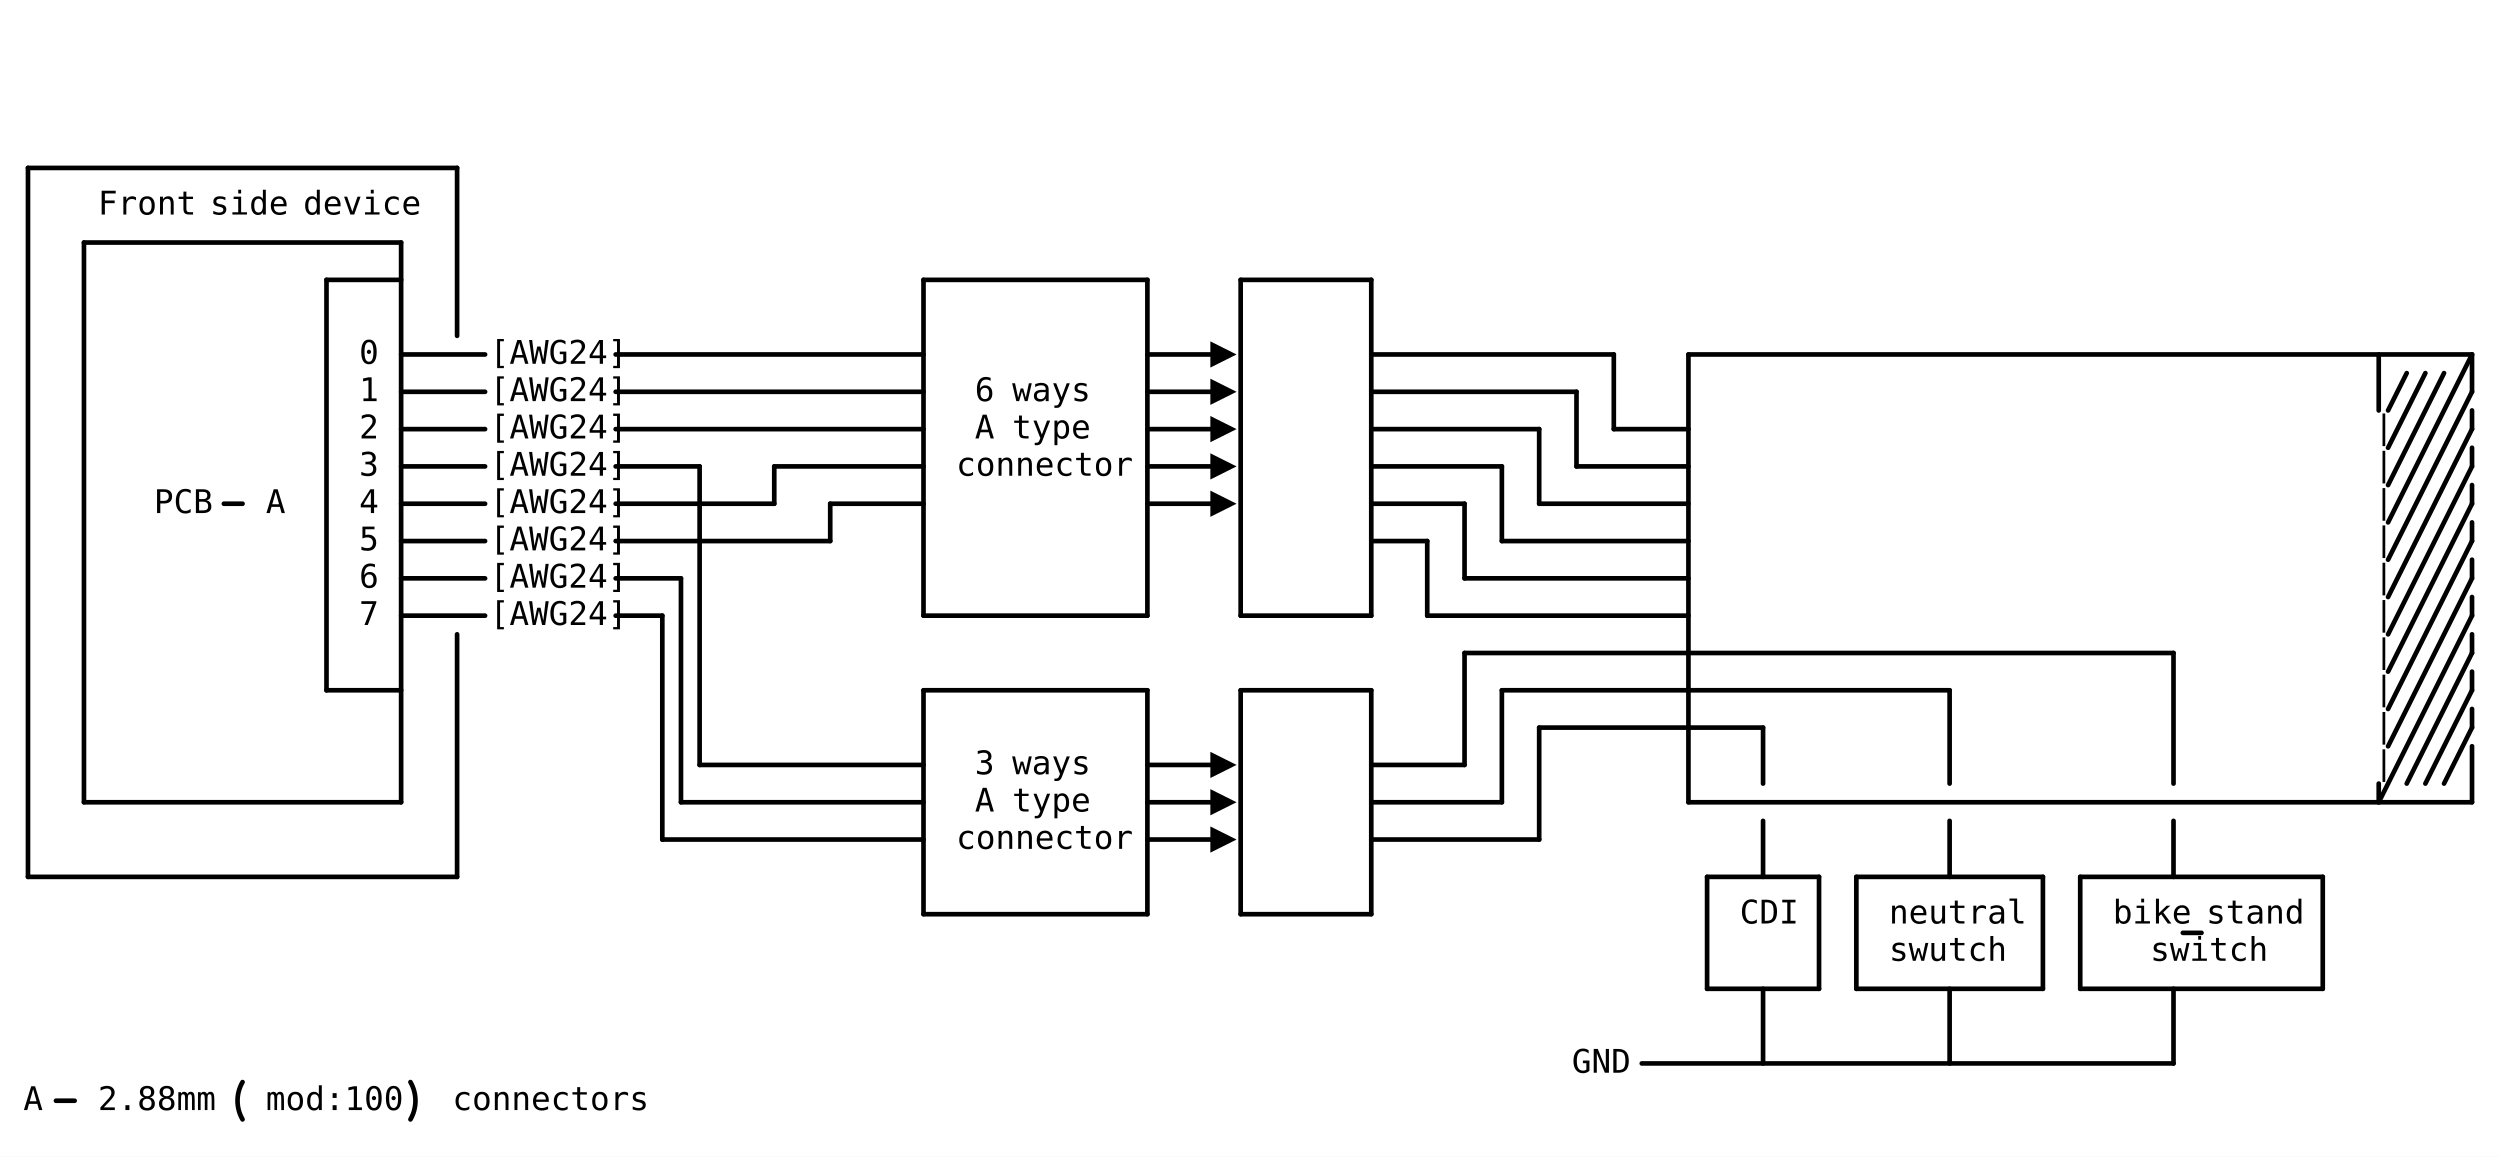
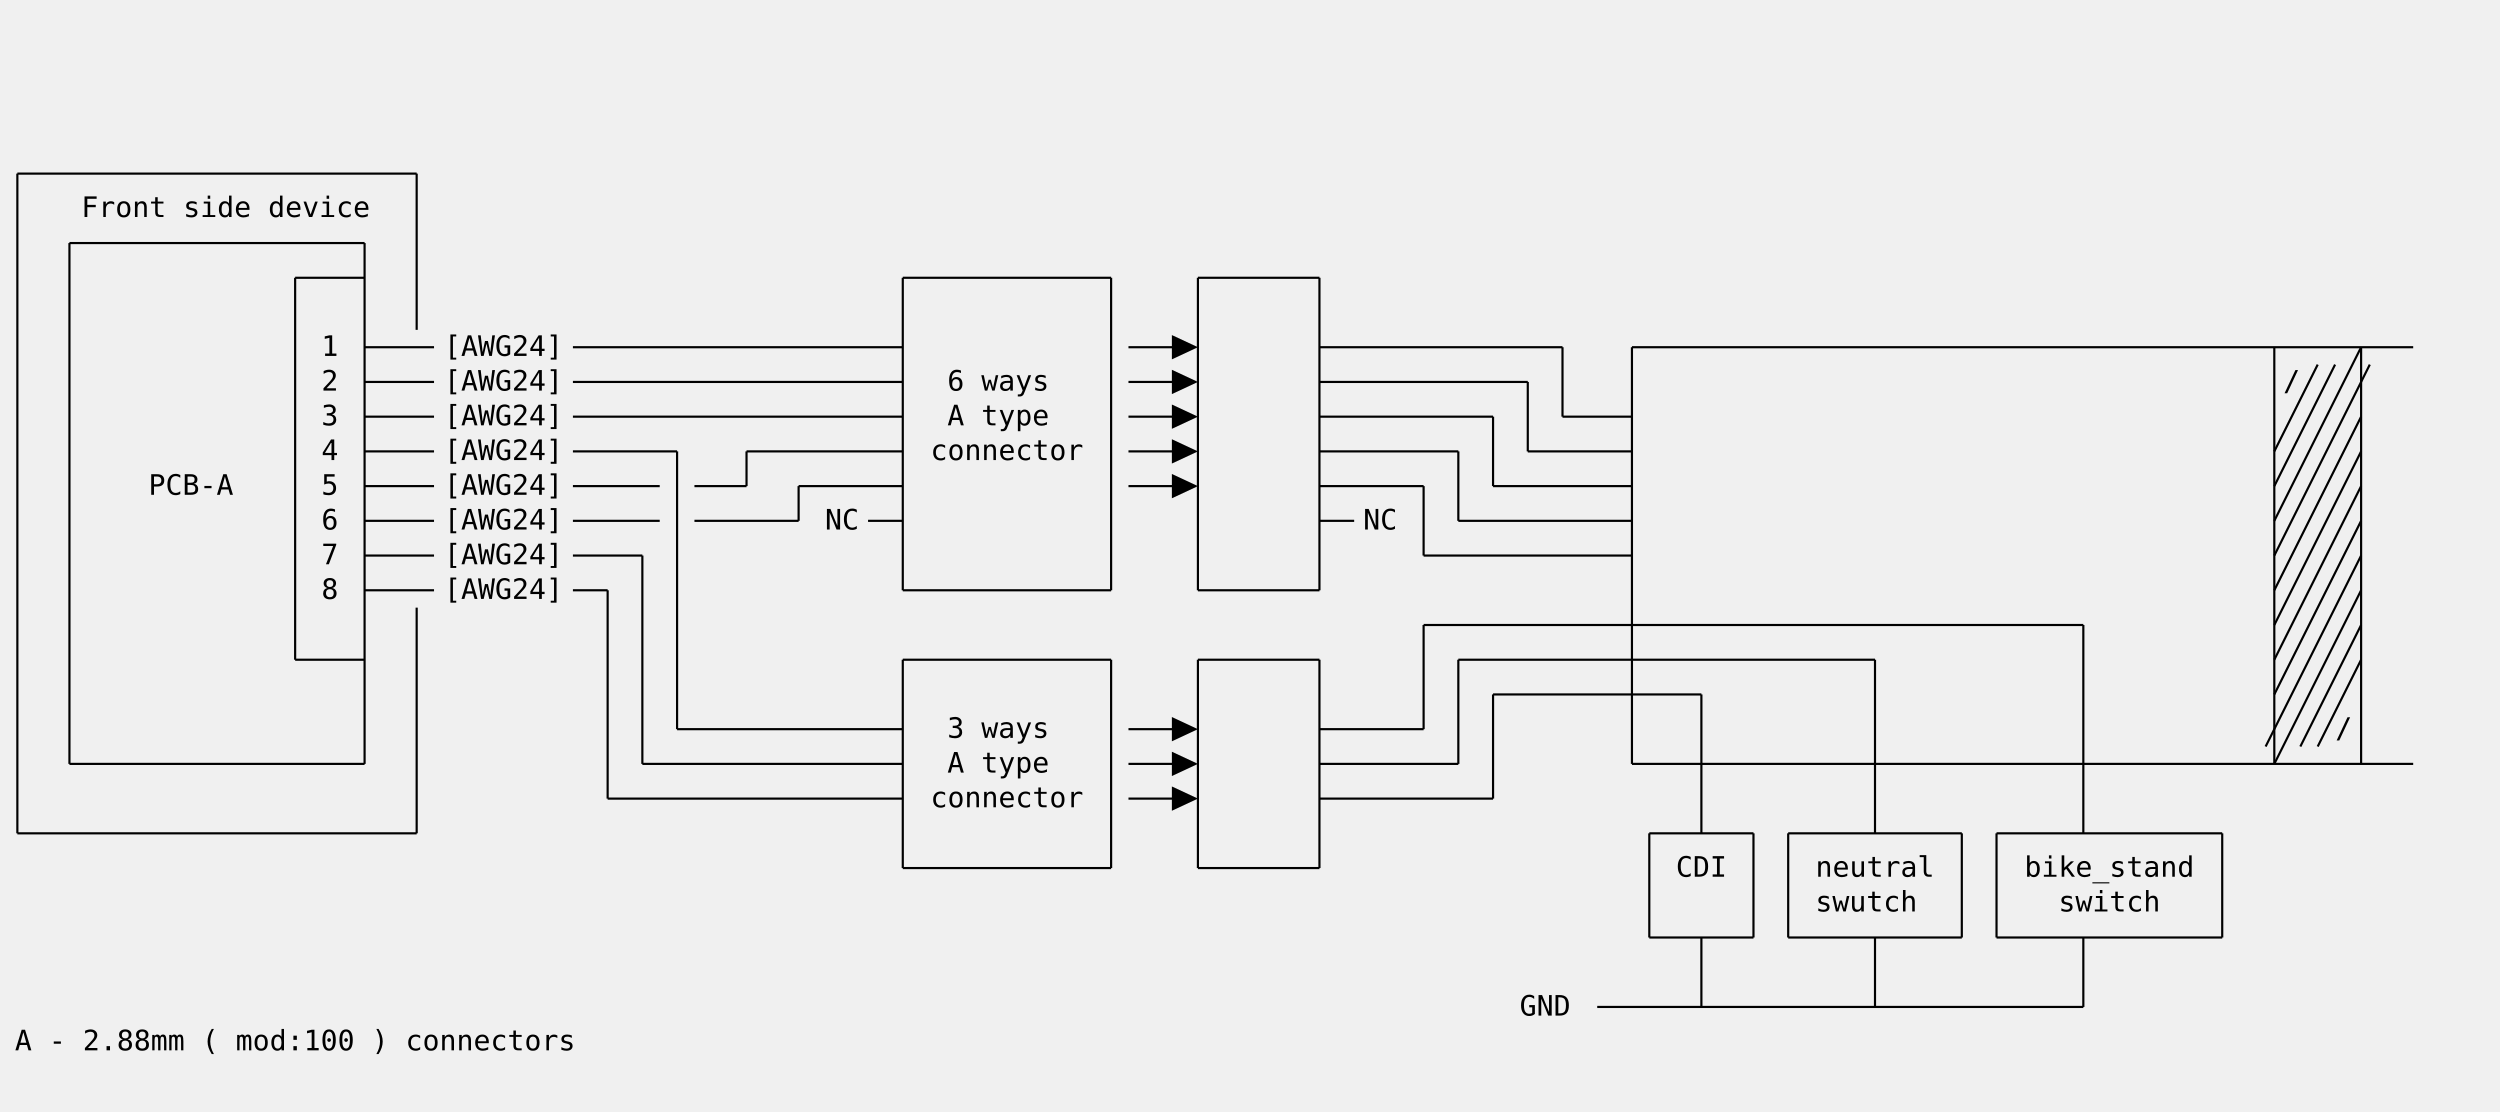
- <svg xmlns="http://www.w3.org/2000/svg" width="1072" height="496" class="svgbob">
-   <style>.svgbob line, .svgbob path, .svgbob circle, .svgbob rect, .svgbob polygon {
-   stroke: black;
-   stroke-width: 2;
-   stroke-opacity: 1;
-   fill-opacity: 1;
-   stroke-linecap: round;
-   stroke-linejoin: miter;
- }
- 
- .svgbob text {
-   white-space: pre;
-   fill: black;
-   font-family: Iosevka Fixed, monospace;
-   font-size: 14px;
- }
- 
- .svgbob rect.backdrop {
-   stroke: none;
-   fill: white;
- }
- 
- .svgbob .broken {
-   stroke-dasharray: 8;
- }
- 
- .svgbob .filled {
-   fill: black;
- }
- 
- .svgbob .bg_filled {
-   fill: white;
-   stroke-width: 1;
- }
- 
- .svgbob .nofill {
-   fill: white;
- }
- 
- .svgbob .end_marked_arrow {
-   marker-end: url(#arrow);
- }
- 
- .svgbob .start_marked_arrow {
-   marker-start: url(#arrow);
- }
- 
- .svgbob .end_marked_diamond {
-   marker-end: url(#diamond);
- }
- 
- .svgbob .start_marked_diamond {
-   marker-start: url(#diamond);
- }
- 
- .svgbob .end_marked_circle {
-   marker-end: url(#circle);
- }
- 
- .svgbob .start_marked_circle {
-   marker-start: url(#circle);
- }
- 
- .svgbob .end_marked_open_circle {
-   marker-end: url(#open_circle);
- }
- 
- .svgbob .start_marked_open_circle {
-   marker-start: url(#open_circle);
- }
- 
- .svgbob .end_marked_big_open_circle {
-   marker-end: url(#big_open_circle);
- }
- 
- .svgbob .start_marked_big_open_circle {
-   marker-start: url(#big_open_circle);
- }
- 
- </style>
-   <defs>
-     <marker id="arrow" viewBox="-2 -2 8 8" refX="4" refY="2" markerWidth="7" markerHeight="7" orient="auto-start-reverse">
-       <polygon points="0,0 0,4 4,2 0,0" />
-     </marker>
-     <marker id="diamond" viewBox="-2 -2 8 8" refX="4" refY="2" markerWidth="7" markerHeight="7" orient="auto-start-reverse">
-       <polygon points="0,2 2,0 4,2 2,4 0,2" />
-     </marker>
-     <marker id="circle" viewBox="0 0 8 8" refX="4" refY="4" markerWidth="7" markerHeight="7" orient="auto-start-reverse">
-       <circle cx="4" cy="4" r="2" class="filled" />
-     </marker>
-     <marker id="open_circle" viewBox="0 0 8 8" refX="4" refY="4" markerWidth="7" markerHeight="7" orient="auto-start-reverse">
-       <circle cx="4" cy="4" r="2" class="bg_filled" />
-     </marker>
-     <marker id="big_open_circle" viewBox="0 0 8 8" refX="4" refY="4" markerWidth="7" markerHeight="7" orient="auto-start-reverse">
-       <circle cx="4" cy="4" r="3" class="bg_filled" />
-     </marker>
-   </defs>
-   <rect class="backdrop" x="0" y="0" width="1072" height="496" />
-   <text x="42" y="92">Front</text>
-   <text x="90" y="92">side</text>
-   <text x="130" y="92">device</text>
-   <text x="210" y="156">[AWG24]</text>
-   <polygon points="520,148 528,152 520,156" class="filled" />
-   <text x="210" y="172">[AWG24]</text>
-   <polygon points="520,164 528,168 520,172" class="filled" />
-   <line x1="1032" y1="160" x2="1024" y2="176" class="solid" />
-   <line x1="1040" y1="160" x2="1024" y2="192" class="solid" />
-   <line x1="1048" y1="160" x2="1024" y2="208" class="solid" />
-   <text x="210" y="188">[AWG24]</text>
-   <polygon points="520,180 528,184 520,188" class="filled" />
-   <text x="1018" y="188">|</text>
-   <text x="210" y="204">[AWG24]</text>
-   <polygon points="520,196 528,200 520,204" class="filled" />
-   <text x="1018" y="204">|</text>
-   <text x="210" y="220">[AWG24]</text>
-   <polygon points="520,212 528,216 520,220" class="filled" />
-   <text x="1018" y="220">|</text>
-   <text x="210" y="236">[AWG24]</text>
-   <text x="1018" y="236">|</text>
-   <text x="210" y="252">[AWG24]</text>
-   <text x="1018" y="252">|</text>
-   <text x="210" y="268">[AWG24]</text>
-   <text x="1018" y="268">|</text>
-   <text x="1018" y="284">|</text>
-   <text x="1018" y="300">|</text>
-   <text x="1018" y="316">|</text>
-   <polygon points="520,324 528,328 520,332" class="filled" />
-   <text x="1018" y="332">|</text>
-   <polygon points="520,340 528,344 520,348" class="filled" />
-   <polygon points="520,356 528,360 520,364" class="filled" />
-   <text x="746" y="396">CDI</text>
-   <text x="810" y="396">neutral</text>
-   <text x="906" y="396">bike</text>
-   <line x1="936" y1="400" x2="944" y2="400" class="solid" />
-   <text x="946" y="396">stand</text>
-   <text x="810" y="412">swutch</text>
-   <text x="922" y="412">switch</text>
-   <text x="154" y="156">0</text>
-   <text x="154" y="172">1</text>
-   <text x="154" y="188">2</text>
-   <text x="154" y="204">3</text>
-   <text x="154" y="220">4</text>
-   <text x="154" y="236">5</text>
-   <text x="154" y="252">6</text>
-   <text x="154" y="268">7</text>
-   <text x="418" y="172">6</text>
-   <text x="434" y="172">ways</text>
-   <text x="418" y="188">A</text>
-   <text x="434" y="188">type</text>
-   <text x="410" y="204">connector</text>
-   <text x="66" y="220">PCB</text>
-   <line x1="96" y1="216" x2="104" y2="216" class="solid" />
-   <text x="114" y="220">A</text>
-   <text x="418" y="332">3</text>
-   <text x="434" y="332">ways</text>
-   <text x="418" y="348">A</text>
-   <text x="434" y="348">type</text>
-   <text x="410" y="364">connector</text>
-   <text x="674" y="460">GND</text>
-   <text x="10" y="476">A</text>
-   <line x1="24" y1="472" x2="32" y2="472" class="solid" />
-   <text x="42" y="476">2.88mm</text>
-   <path d="M 104,464 A 16,16 0,0,0 104,480" class="nofill" />
-   <text x="114" y="476">mod:100</text>
-   <path d="M 176,464 A 16,16 0,0,1 176,480" class="nofill" />
-   <text x="194" y="476">connectors</text>
-   <g>
-     <line x1="12" y1="72" x2="196" y2="72" class="solid" />
-     <line x1="12" y1="72" x2="12" y2="376" class="solid" />
-     <line x1="196" y1="72" x2="196" y2="144" class="solid" />
-     <line x1="196" y1="272" x2="196" y2="376" class="solid" />
-     <line x1="12" y1="376" x2="196" y2="376" class="solid" />
-   </g>
-   <g>
-     <line x1="36" y1="104" x2="172" y2="104" class="solid" />
-     <line x1="36" y1="104" x2="36" y2="344" class="solid" />
-     <line x1="172" y1="104" x2="172" y2="344" class="solid" />
-     <line x1="140" y1="120" x2="172" y2="120" class="solid" />
-     <line x1="140" y1="120" x2="140" y2="296" class="solid" />
-     <line x1="172" y1="152" x2="208" y2="152" class="solid" />
-     <line x1="172" y1="168" x2="208" y2="168" class="solid" />
-     <line x1="172" y1="184" x2="208" y2="184" class="solid" />
-     <line x1="172" y1="200" x2="208" y2="200" class="solid" />
-     <line x1="172" y1="216" x2="208" y2="216" class="solid" />
-     <line x1="172" y1="232" x2="208" y2="232" class="solid" />
-     <line x1="172" y1="248" x2="208" y2="248" class="solid" />
-     <line x1="172" y1="264" x2="208" y2="264" class="solid" />
-     <line x1="140" y1="296" x2="172" y2="296" class="solid" />
-     <line x1="36" y1="344" x2="172" y2="344" class="solid" />
-   </g>
-   <g>
-     <line x1="396" y1="120" x2="492" y2="120" class="solid" />
-     <line x1="396" y1="120" x2="396" y2="264" class="solid" />
-     <line x1="492" y1="120" x2="492" y2="264" class="solid" />
-     <line x1="264" y1="152" x2="396" y2="152" class="solid" />
-     <line x1="492" y1="152" x2="520" y2="152" class="solid" />
-     <line x1="264" y1="168" x2="396" y2="168" class="solid" />
-     <line x1="492" y1="168" x2="520" y2="168" class="solid" />
-     <line x1="264" y1="184" x2="396" y2="184" class="solid" />
-     <line x1="492" y1="184" x2="520" y2="184" class="solid" />
-     <line x1="332" y1="200" x2="396" y2="200" class="solid" />
-     <line x1="332" y1="200" x2="332" y2="216" class="solid" />
-     <line x1="492" y1="200" x2="520" y2="200" class="solid" />
-     <line x1="264" y1="216" x2="332" y2="216" class="solid" />
-     <line x1="356" y1="216" x2="396" y2="216" class="solid" />
-     <line x1="356" y1="216" x2="356" y2="232" class="solid" />
-     <line x1="492" y1="216" x2="520" y2="216" class="solid" />
-     <line x1="264" y1="232" x2="356" y2="232" class="solid" />
-     <line x1="396" y1="264" x2="492" y2="264" class="solid" />
-   </g>
-   <g>
-     <line x1="532" y1="120" x2="588" y2="120" class="solid" />
-     <line x1="532" y1="120" x2="532" y2="264" class="solid" />
-     <line x1="588" y1="120" x2="588" y2="264" class="solid" />
-     <line x1="588" y1="152" x2="692" y2="152" class="solid" />
-     <line x1="692" y1="152" x2="692" y2="184" class="solid" />
-     <line x1="588" y1="168" x2="676" y2="168" class="solid" />
-     <line x1="676" y1="168" x2="676" y2="200" class="solid" />
-     <line x1="588" y1="184" x2="660" y2="184" class="solid" />
-     <line x1="660" y1="184" x2="660" y2="216" class="solid" />
-     <line x1="588" y1="200" x2="644" y2="200" class="solid" />
-     <line x1="644" y1="200" x2="644" y2="232" class="solid" />
-     <line x1="588" y1="216" x2="628" y2="216" class="solid" />
-     <line x1="628" y1="216" x2="628" y2="248" class="solid" />
-     <line x1="588" y1="232" x2="612" y2="232" class="solid" />
-     <line x1="612" y1="232" x2="612" y2="264" class="solid" />
-     <line x1="532" y1="264" x2="588" y2="264" class="solid" />
-     <line x1="724" y1="152" x2="1060" y2="152" class="solid" />
-     <line x1="724" y1="152" x2="724" y2="344" class="solid" />
-     <line x1="1020" y1="152" x2="1020" y2="176" class="solid" />
-     <line x1="1060" y1="152" x2="1024" y2="224" class="solid" />
-     <line x1="1060" y1="152" x2="1060" y2="168" class="solid" />
-     <line x1="1060" y1="168" x2="1024" y2="240" class="solid" />
-     <line x1="692" y1="184" x2="724" y2="184" class="solid" />
-     <line x1="676" y1="200" x2="724" y2="200" class="solid" />
-     <line x1="660" y1="216" x2="724" y2="216" class="solid" />
-     <line x1="644" y1="232" x2="724" y2="232" class="solid" />
-     <line x1="628" y1="248" x2="724" y2="248" class="solid" />
-     <line x1="612" y1="264" x2="724" y2="264" class="solid" />
-     <line x1="1060" y1="256" x2="1060" y2="264" class="solid" />
-     <line x1="1060" y1="264" x2="1020" y2="344" class="solid" />
-     <line x1="1060" y1="320" x2="1060" y2="344" class="solid" />
-     <line x1="724" y1="344" x2="1060" y2="344" class="solid" />
-     <line x1="1020" y1="336" x2="1020" y2="344" class="solid" />
-   </g>
-   <g>
-     <line x1="1060" y1="176" x2="1060" y2="184" class="solid" />
-     <line x1="1060" y1="184" x2="1024" y2="256" class="solid" />
-   </g>
-   <g>
-     <line x1="264" y1="200" x2="300" y2="200" class="solid" />
-     <line x1="300" y1="200" x2="300" y2="328" class="solid" />
-     <line x1="264" y1="248" x2="292" y2="248" class="solid" />
-     <line x1="292" y1="248" x2="292" y2="344" class="solid" />
-     <line x1="264" y1="264" x2="284" y2="264" class="solid" />
-     <line x1="284" y1="264" x2="284" y2="360" class="solid" />
-     <line x1="396" y1="296" x2="492" y2="296" class="solid" />
-     <line x1="396" y1="296" x2="396" y2="392" class="solid" />
-     <line x1="492" y1="296" x2="492" y2="392" class="solid" />
-     <line x1="300" y1="328" x2="396" y2="328" class="solid" />
-     <line x1="492" y1="328" x2="520" y2="328" class="solid" />
-     <line x1="292" y1="344" x2="396" y2="344" class="solid" />
-     <line x1="492" y1="344" x2="520" y2="344" class="solid" />
-     <line x1="284" y1="360" x2="396" y2="360" class="solid" />
-     <line x1="492" y1="360" x2="520" y2="360" class="solid" />
-     <line x1="396" y1="392" x2="492" y2="392" class="solid" />
-   </g>
-   <g>
-     <line x1="1060" y1="192" x2="1060" y2="200" class="solid" />
-     <line x1="1060" y1="200" x2="1024" y2="272" class="solid" />
-   </g>
-   <g>
-     <line x1="1060" y1="208" x2="1060" y2="216" class="solid" />
-     <line x1="1060" y1="216" x2="1024" y2="288" class="solid" />
-   </g>
-   <g>
-     <line x1="1060" y1="224" x2="1060" y2="232" class="solid" />
-     <line x1="1060" y1="232" x2="1024" y2="304" class="solid" />
-   </g>
-   <g>
-     <line x1="1060" y1="240" x2="1060" y2="248" class="solid" />
-     <line x1="1060" y1="248" x2="1024" y2="320" class="solid" />
-   </g>
-   <g>
-     <line x1="628" y1="280" x2="932" y2="280" class="solid" />
-     <line x1="628" y1="280" x2="628" y2="328" class="solid" />
-     <line x1="932" y1="280" x2="932" y2="336" class="solid" />
-     <line x1="532" y1="296" x2="588" y2="296" class="solid" />
-     <line x1="532" y1="296" x2="532" y2="392" class="solid" />
-     <line x1="588" y1="296" x2="588" y2="392" class="solid" />
-     <line x1="588" y1="328" x2="628" y2="328" class="solid" />
-     <line x1="532" y1="392" x2="588" y2="392" class="solid" />
-     <line x1="644" y1="296" x2="836" y2="296" class="solid" />
-     <line x1="644" y1="296" x2="644" y2="344" class="solid" />
-     <line x1="836" y1="296" x2="836" y2="336" class="solid" />
-     <line x1="588" y1="344" x2="644" y2="344" class="solid" />
-     <line x1="660" y1="312" x2="756" y2="312" class="solid" />
-     <line x1="660" y1="312" x2="660" y2="360" class="solid" />
-     <line x1="756" y1="312" x2="756" y2="336" class="solid" />
-     <line x1="588" y1="360" x2="660" y2="360" class="solid" />
-   </g>
-   <g>
-     <line x1="1060" y1="272" x2="1060" y2="280" class="solid" />
-     <line x1="1060" y1="280" x2="1032" y2="336" class="solid" />
-   </g>
-   <g>
-     <line x1="1060" y1="288" x2="1060" y2="296" class="solid" />
-     <line x1="1060" y1="296" x2="1040" y2="336" class="solid" />
-   </g>
-   <g>
-     <line x1="1060" y1="304" x2="1060" y2="312" class="solid" />
-     <line x1="1060" y1="312" x2="1048" y2="336" class="solid" />
-   </g>
-   <g>
-     <line x1="756" y1="352" x2="756" y2="376" class="solid" />
-     <line x1="732" y1="376" x2="780" y2="376" class="solid" />
-     <line x1="732" y1="376" x2="732" y2="424" class="solid" />
-     <line x1="780" y1="376" x2="780" y2="424" class="solid" />
-     <line x1="732" y1="424" x2="780" y2="424" class="solid" />
-     <line x1="756" y1="424" x2="756" y2="456" class="solid" />
-     <line x1="836" y1="352" x2="836" y2="376" class="solid" />
-     <line x1="796" y1="376" x2="876" y2="376" class="solid" />
-     <line x1="796" y1="376" x2="796" y2="424" class="solid" />
-     <line x1="876" y1="376" x2="876" y2="424" class="solid" />
-     <line x1="796" y1="424" x2="876" y2="424" class="solid" />
-     <line x1="836" y1="424" x2="836" y2="456" class="solid" />
-     <line x1="932" y1="352" x2="932" y2="376" class="solid" />
-     <line x1="892" y1="376" x2="996" y2="376" class="solid" />
-     <line x1="892" y1="376" x2="892" y2="424" class="solid" />
-     <line x1="996" y1="376" x2="996" y2="424" class="solid" />
-     <line x1="892" y1="424" x2="996" y2="424" class="solid" />
-     <line x1="932" y1="424" x2="932" y2="456" class="solid" />
-     <line x1="704" y1="456" x2="932" y2="456" class="solid" />
+ <svg xmlns="http://www.w3.org/2000/svg" version="1.1" height="512" width="1152" viewBox="0 0 1152 512" class="diagram" text-anchor="middle" font-family="monospace" font-size="13px">
+   <path d="M 8,80 L 8,384" fill="none" stroke="black" />
+   <path d="M 32,112 L 32,352" fill="none" stroke="black" />
+   <path d="M 136,128 L 136,304" fill="none" stroke="black" />
+   <path d="M 168,112 L 168,352" fill="none" stroke="black" />
+   <path d="M 192,80 L 192,152" fill="none" stroke="black" />
+   <path d="M 192,280 L 192,384" fill="none" stroke="black" />
+   <path d="M 280,272 L 280,368" fill="none" stroke="black" />
+   <path d="M 296,256 L 296,352" fill="none" stroke="black" />
+   <path d="M 312,208 L 312,336" fill="none" stroke="black" />
+   <path d="M 344,208 L 344,224" fill="none" stroke="black" />
+   <path d="M 368,224 L 368,240" fill="none" stroke="black" />
+   <path d="M 416,128 L 416,272" fill="none" stroke="black" />
+   <path d="M 416,304 L 416,400" fill="none" stroke="black" />
+   <path d="M 512,128 L 512,272" fill="none" stroke="black" />
+   <path d="M 512,304 L 512,400" fill="none" stroke="black" />
+   <path d="M 552,128 L 552,272" fill="none" stroke="black" />
+   <path d="M 552,304 L 552,400" fill="none" stroke="black" />
+   <path d="M 608,128 L 608,272" fill="none" stroke="black" />
+   <path d="M 608,304 L 608,400" fill="none" stroke="black" />
+   <path d="M 656,224 L 656,256" fill="none" stroke="black" />
+   <path d="M 656,288 L 656,336" fill="none" stroke="black" />
+   <path d="M 672,208 L 672,240" fill="none" stroke="black" />
+   <path d="M 672,304 L 672,352" fill="none" stroke="black" />
+   <path d="M 688,192 L 688,224" fill="none" stroke="black" />
+   <path d="M 688,320 L 688,368" fill="none" stroke="black" />
+   <path d="M 704,176 L 704,208" fill="none" stroke="black" />
+   <path d="M 720,160 L 720,192" fill="none" stroke="black" />
+   <path d="M 752,160 L 752,352" fill="none" stroke="black" />
+   <path d="M 760,384 L 760,432" fill="none" stroke="black" />
+   <path d="M 784,320 L 784,384" fill="none" stroke="black" />
+   <path d="M 784,432 L 784,464" fill="none" stroke="black" />
+   <path d="M 808,384 L 808,432" fill="none" stroke="black" />
+   <path d="M 824,384 L 824,432" fill="none" stroke="black" />
+   <path d="M 864,304 L 864,384" fill="none" stroke="black" />
+   <path d="M 864,432 L 864,464" fill="none" stroke="black" />
+   <path d="M 904,384 L 904,432" fill="none" stroke="black" />
+   <path d="M 920,384 L 920,432" fill="none" stroke="black" />
+   <path d="M 960,288 L 960,384" fill="none" stroke="black" />
+   <path d="M 960,432 L 960,464" fill="none" stroke="black" />
+   <path d="M 1024,384 L 1024,432" fill="none" stroke="black" />
+   <path d="M 1048,160 L 1048,352" fill="none" stroke="black" />
+   <path d="M 1088,160 L 1088,352" fill="none" stroke="black" />
+   <path d="M 8,80 L 192,80" fill="none" stroke="black" />
+   <path d="M 32,112 L 168,112" fill="none" stroke="black" />
+   <path d="M 136,128 L 168,128" fill="none" stroke="black" />
+   <path d="M 416,128 L 512,128" fill="none" stroke="black" />
+   <path d="M 552,128 L 608,128" fill="none" stroke="black" />
+   <path d="M 168,160 L 200,160" fill="none" stroke="black" />
+   <path d="M 264,160 L 416,160" fill="none" stroke="black" />
+   <path d="M 520,160 L 544,160" fill="none" stroke="black" />
+   <path d="M 608,160 L 720,160" fill="none" stroke="black" />
+   <path d="M 752,160 L 1112,160" fill="none" stroke="black" />
+   <path d="M 168,176 L 200,176" fill="none" stroke="black" />
+   <path d="M 264,176 L 416,176" fill="none" stroke="black" />
+   <path d="M 520,176 L 544,176" fill="none" stroke="black" />
+   <path d="M 608,176 L 704,176" fill="none" stroke="black" />
+   <path d="M 168,192 L 200,192" fill="none" stroke="black" />
+   <path d="M 264,192 L 416,192" fill="none" stroke="black" />
+   <path d="M 520,192 L 544,192" fill="none" stroke="black" />
+   <path d="M 608,192 L 688,192" fill="none" stroke="black" />
+   <path d="M 720,192 L 752,192" fill="none" stroke="black" />
+   <path d="M 168,208 L 200,208" fill="none" stroke="black" />
+   <path d="M 264,208 L 312,208" fill="none" stroke="black" />
+   <path d="M 344,208 L 416,208" fill="none" stroke="black" />
+   <path d="M 520,208 L 544,208" fill="none" stroke="black" />
+   <path d="M 608,208 L 672,208" fill="none" stroke="black" />
+   <path d="M 704,208 L 752,208" fill="none" stroke="black" />
+   <path d="M 168,224 L 200,224" fill="none" stroke="black" />
+   <path d="M 264,224 L 304,224" fill="none" stroke="black" />
+   <path d="M 320,224 L 344,224" fill="none" stroke="black" />
+   <path d="M 368,224 L 416,224" fill="none" stroke="black" />
+   <path d="M 520,224 L 544,224" fill="none" stroke="black" />
+   <path d="M 608,224 L 656,224" fill="none" stroke="black" />
+   <path d="M 688,224 L 752,224" fill="none" stroke="black" />
+   <path d="M 168,240 L 200,240" fill="none" stroke="black" />
+   <path d="M 264,240 L 304,240" fill="none" stroke="black" />
+   <path d="M 320,240 L 368,240" fill="none" stroke="black" />
+   <path d="M 400,240 L 416,240" fill="none" stroke="black" />
+   <path d="M 608,240 L 624,240" fill="none" stroke="black" />
+   <path d="M 672,240 L 752,240" fill="none" stroke="black" />
+   <path d="M 168,256 L 200,256" fill="none" stroke="black" />
+   <path d="M 264,256 L 296,256" fill="none" stroke="black" />
+   <path d="M 656,256 L 752,256" fill="none" stroke="black" />
+   <path d="M 168,272 L 200,272" fill="none" stroke="black" />
+   <path d="M 264,272 L 280,272" fill="none" stroke="black" />
+   <path d="M 416,272 L 512,272" fill="none" stroke="black" />
+   <path d="M 552,272 L 608,272" fill="none" stroke="black" />
+   <path d="M 656,288 L 960,288" fill="none" stroke="black" />
+   <path d="M 136,304 L 168,304" fill="none" stroke="black" />
+   <path d="M 416,304 L 512,304" fill="none" stroke="black" />
+   <path d="M 552,304 L 608,304" fill="none" stroke="black" />
+   <path d="M 672,304 L 864,304" fill="none" stroke="black" />
+   <path d="M 688,320 L 784,320" fill="none" stroke="black" />
+   <path d="M 312,336 L 416,336" fill="none" stroke="black" />
+   <path d="M 520,336 L 544,336" fill="none" stroke="black" />
+   <path d="M 608,336 L 656,336" fill="none" stroke="black" />
+   <path d="M 32,352 L 168,352" fill="none" stroke="black" />
+   <path d="M 296,352 L 416,352" fill="none" stroke="black" />
+   <path d="M 520,352 L 544,352" fill="none" stroke="black" />
+   <path d="M 608,352 L 672,352" fill="none" stroke="black" />
+   <path d="M 752,352 L 1112,352" fill="none" stroke="black" />
+   <path d="M 280,368 L 416,368" fill="none" stroke="black" />
+   <path d="M 520,368 L 544,368" fill="none" stroke="black" />
+   <path d="M 608,368 L 688,368" fill="none" stroke="black" />
+   <path d="M 8,384 L 192,384" fill="none" stroke="black" />
+   <path d="M 760,384 L 808,384" fill="none" stroke="black" />
+   <path d="M 824,384 L 904,384" fill="none" stroke="black" />
+   <path d="M 920,384 L 1024,384" fill="none" stroke="black" />
+   <path d="M 416,400 L 512,400" fill="none" stroke="black" />
+   <path d="M 552,400 L 608,400" fill="none" stroke="black" />
+   <path d="M 760,432 L 808,432" fill="none" stroke="black" />
+   <path d="M 824,432 L 904,432" fill="none" stroke="black" />
+   <path d="M 920,432 L 1024,432" fill="none" stroke="black" />
+   <path d="M 736,464 L 960,464" fill="none" stroke="black" />
+   <path d="M 1048,208 L 1068,168" fill="none" stroke="black" />
+   <path d="M 1048,224 L 1076,168" fill="none" stroke="black" />
+   <path d="M 1048,240 L 1088,160" fill="none" stroke="black" />
+   <path d="M 1048,256 L 1092,168" fill="none" stroke="black" />
+   <path d="M 1048,272 L 1088,192" fill="none" stroke="black" />
+   <path d="M 1048,288 L 1088,208" fill="none" stroke="black" />
+   <path d="M 1048,304 L 1088,224" fill="none" stroke="black" />
+   <path d="M 1048,320 L 1088,240" fill="none" stroke="black" />
+   <path d="M 1044,344 L 1088,256" fill="none" stroke="black" />
+   <path d="M 1048,352 L 1088,272" fill="none" stroke="black" />
+   <path d="M 1060,344 L 1088,288" fill="none" stroke="black" />
+   <path d="M 1068,344 L 1088,304" fill="none" stroke="black" />
+   <polygon class="arrowhead" points="552,368 540,362.4 540,373.6" fill="black" transform="rotate(0,544,368)" />
+   <polygon class="arrowhead" points="552,352 540,346.4 540,357.6" fill="black" transform="rotate(0,544,352)" />
+   <polygon class="arrowhead" points="552,336 540,330.4 540,341.6" fill="black" transform="rotate(0,544,336)" />
+   <polygon class="arrowhead" points="552,224 540,218.4 540,229.6" fill="black" transform="rotate(0,544,224)" />
+   <polygon class="arrowhead" points="552,208 540,202.4 540,213.6" fill="black" transform="rotate(0,544,208)" />
+   <polygon class="arrowhead" points="552,192 540,186.4 540,197.6" fill="black" transform="rotate(0,544,192)" />
+   <polygon class="arrowhead" points="552,176 540,170.4 540,181.6" fill="black" transform="rotate(0,544,176)" />
+   <polygon class="arrowhead" points="552,160 540,154.4 540,165.6" fill="black" transform="rotate(0,544,160)" />
+   <g class="text">
+     <text x="104" y="100">Front side device</text>
+     <text x="152" y="164">1</text>
+     <text x="232" y="164">[AWG24]</text>
+     <text x="152" y="180">2</text>
+     <text x="232" y="180">[AWG24]</text>
+     <text x="460" y="180">6 ways</text>
+     <text x="1056" y="180">/</text>
+     <text x="152" y="196">3</text>
+     <text x="232" y="196">[AWG24]</text>
+     <text x="460" y="196">A type</text>
+     <text x="152" y="212">4</text>
+     <text x="232" y="212">[AWG24]</text>
+     <text x="464" y="212">connector</text>
+     <text x="88" y="228">PCB-A</text>
+     <text x="152" y="228">5</text>
+     <text x="232" y="228">[AWG24]</text>
+     <text x="152" y="244">6</text>
+     <text x="232" y="244">[AWG24]</text>
+     <text x="388" y="244">NC</text>
+     <text x="636" y="244">NC</text>
+     <text x="152" y="260">7</text>
+     <text x="232" y="260">[AWG24]</text>
+     <text x="152" y="276">8</text>
+     <text x="232" y="276">[AWG24]</text>
+     <text x="460" y="340">3 ways</text>
+     <text x="1080" y="340">/</text>
+     <text x="460" y="356">A type</text>
+     <text x="464" y="372">connector</text>
+     <text x="784" y="404">CDI</text>
+     <text x="864" y="404">neutral</text>
+     <text x="972" y="404">bike_stand</text>
+     <text x="860" y="420">swutch</text>
+     <text x="972" y="420">switch</text>
+     <text x="712" y="468">GND</text>
+     <text x="136" y="484">A - 2.88mm ( mod:100 ) connectors</text>
  </g>
</svg>
